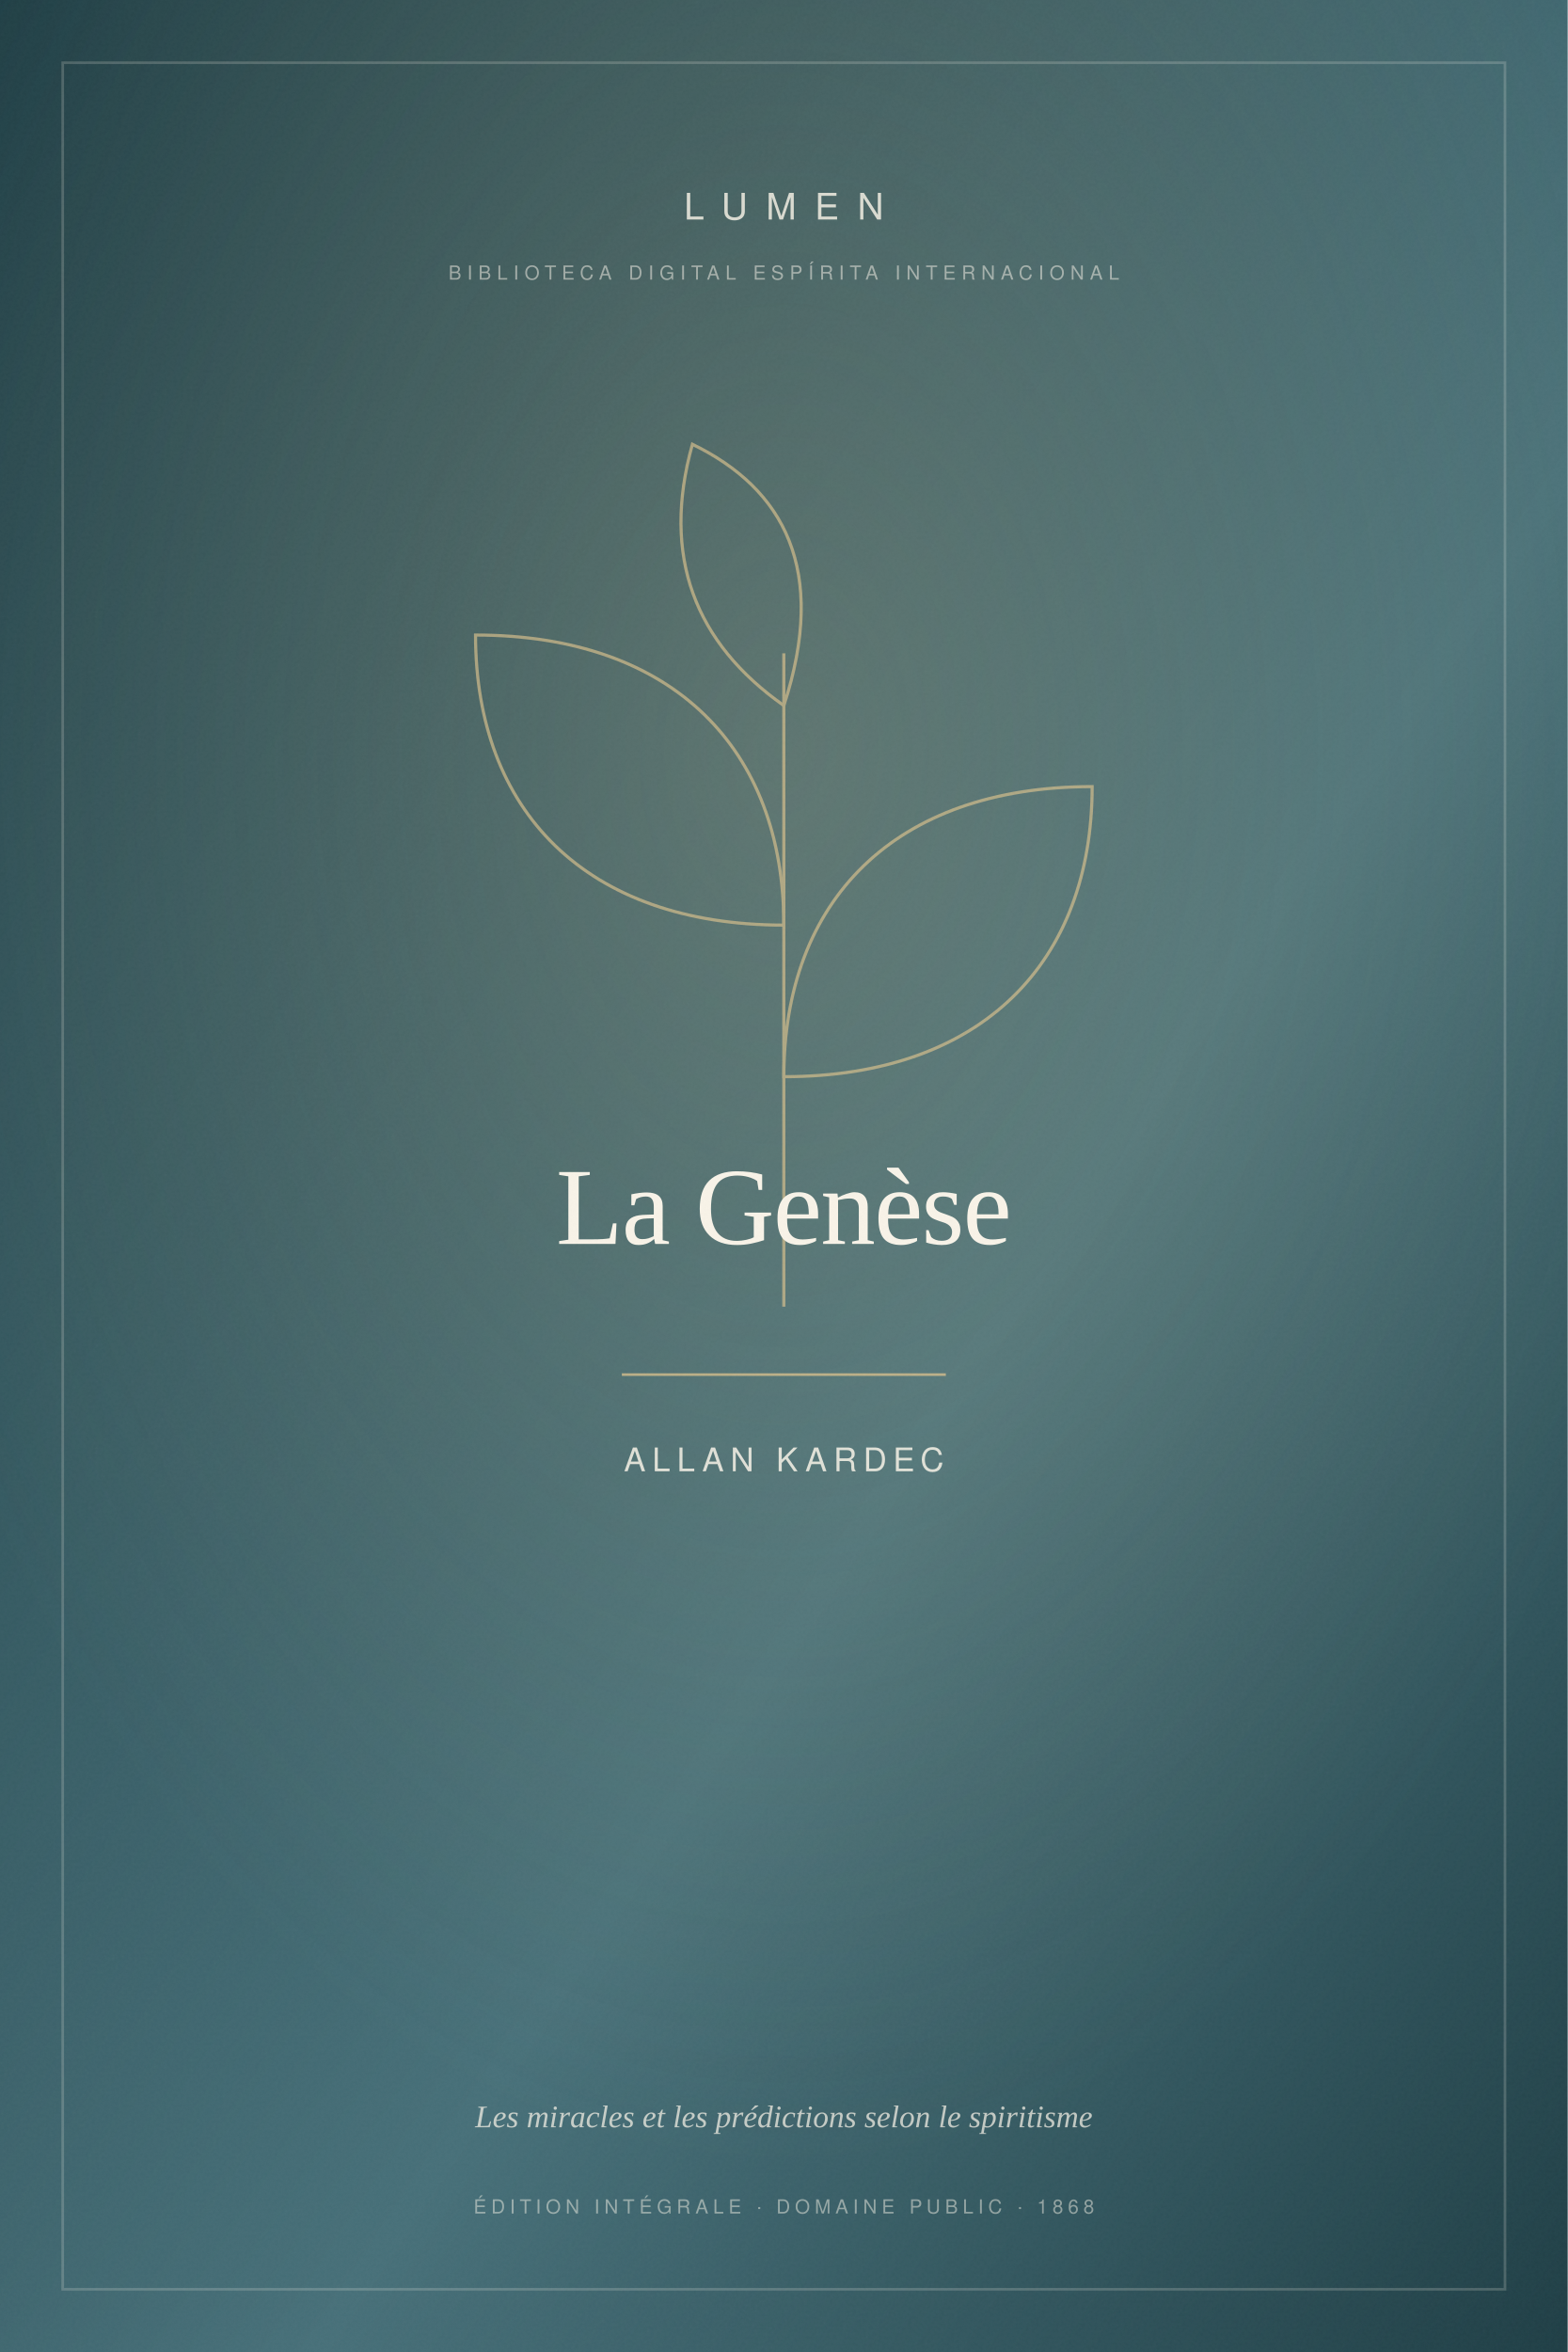
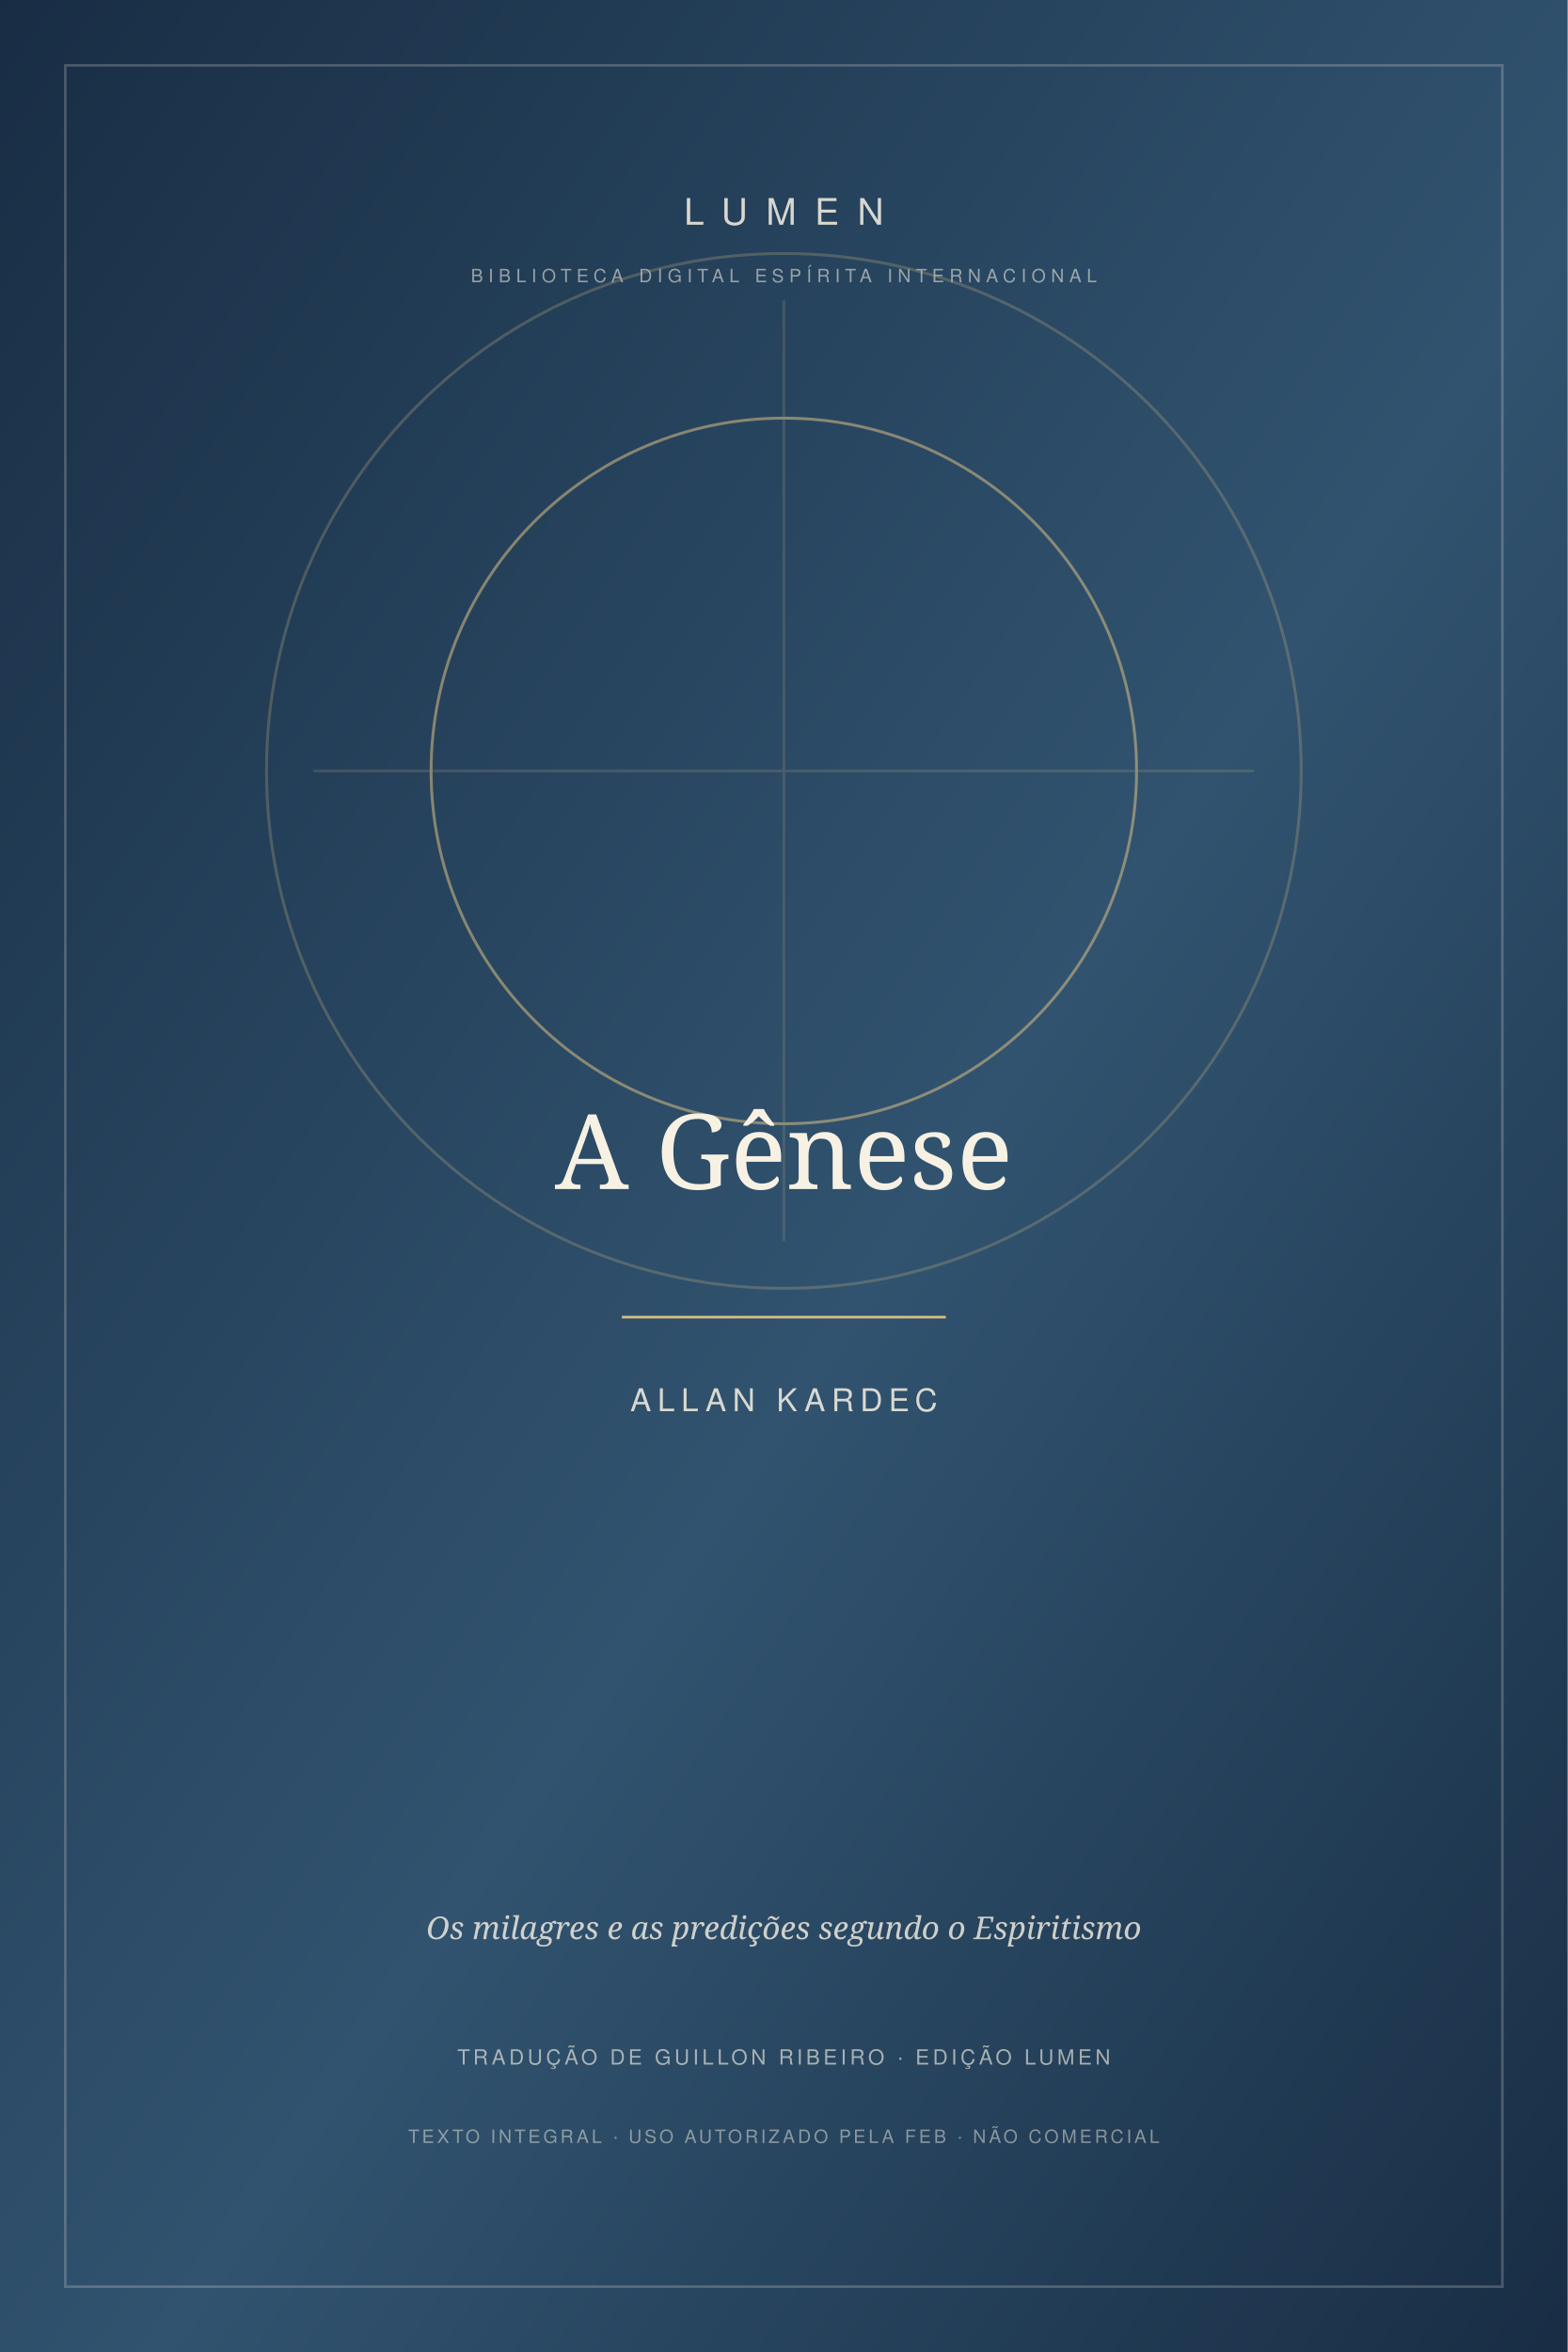
- <svg xmlns="http://www.w3.org/2000/svg" width="600" height="900" viewBox="0 0 600 900" role="img" aria-label="Capa de La Genèse">
+ <svg xmlns="http://www.w3.org/2000/svg" width="600" height="900" viewBox="0 0 600 900" role="img" aria-label="Capa de A Gênese">
  <defs>
    <linearGradient id="bg" x1="0" y1="0" x2="1" y2="1">
-       <stop offset="0" stop-color="#1f3e45" />
-       <stop offset=".6" stop-color="#477079" />
-       <stop offset="1" stop-color="#1f3e45" />
+       <stop offset="0" stop-color="#182d44" />
+       <stop offset=".55" stop-color="#31536f" />
+       <stop offset="1" stop-color="#182d44" />
    </linearGradient>
-     <radialGradient id="glow" cx=".5" cy=".32" r=".6">
-       <stop offset="0" stop-color="#ddc38e" stop-opacity=".22" />
-       <stop offset="1" stop-color="#ddc38e" stop-opacity="0" />
-     </radialGradient>
-     <filter id="grain">
-       <feTurbulence type="fractalNoise" baseFrequency=".8" numOctaves="3" stitchTiles="stitch" result="noise" />
-       <feColorMatrix in="noise" type="saturate" values="0" />
-       <feComponentTransfer>
-         <feFuncA type="linear" slope=".045" />
-       </feComponentTransfer>
-     </filter>
  </defs>
  <rect width="600" height="900" fill="url(#bg)" />
-   <rect width="600" height="900" fill="url(#glow)" />
-   <rect x="24" y="24" width="552" height="852" fill="none" stroke="#f8f3e8" stroke-opacity=".2" />
-   <text x="300" y="84" text-anchor="middle" font-family="Helvetica, Arial, sans-serif" font-size="14" letter-spacing="7" fill="#f8f3e8" fill-opacity=".82">LUMEN</text>
-   <text x="300" y="107" text-anchor="middle" font-family="Helvetica, Arial, sans-serif" font-size="7.4" letter-spacing="2.2" fill="#f8f3e8" fill-opacity=".52">BIBLIOTECA DIGITAL ESPÍRITA INTERNACIONAL</text>
-   <g fill="none" stroke="#ddc38e" stroke-width="1.2" opacity=".65">
-     <path d="M300 500V250" />
-     <path d="M300 354c-76 0-118-44-118-111 76 0 118 44 118 111z" />
-     <path d="M300 412c76 0 118-44 118-111-76 0-118 44-118 111z" />
-     <path d="M300 270c-34-24-47-57-35-100 35 17 52 48 35 100z" />
+   <rect x="25" y="25" width="550" height="850" fill="none" stroke="#f7f1e3" stroke-opacity=".22" />
+   <text x="300" y="86" text-anchor="middle" font-family="Helvetica, Arial, sans-serif" font-size="14" letter-spacing="7" fill="#f7f1e3" fill-opacity=".85">LUMEN</text>
+   <text x="300" y="108" text-anchor="middle" font-family="Helvetica, Arial, sans-serif" font-size="7" letter-spacing="2" fill="#f7f1e3" fill-opacity=".55">BIBLIOTECA DIGITAL ESPÍRITA INTERNACIONAL</text>
+   <g fill="none" stroke="#d8bd83" stroke-width="1.1" opacity=".55">
+     <circle cx="300" cy="295" r="135" />
+     <circle cx="300" cy="295" r="198" opacity=".45" />
+     <path d="M120 295h360M300 115v360" opacity=".3" />
  </g>
-   <text x="300" y="476" text-anchor="middle" font-family="Georgia, 'Times New Roman', serif" font-size="42" letter-spacing="-.5" fill="#f8f3e8">La Genèse</text>
-   <line x1="238" y1="526" x2="362" y2="526" stroke="#ddc38e" stroke-opacity=".75" />
-   <text x="300" y="563" text-anchor="middle" font-family="Helvetica, Arial, sans-serif" font-size="12.5" letter-spacing="2.5" fill="#f8f3e8" fill-opacity=".85">ALLAN KARDEC</text>
-   <text x="300" y="814" text-anchor="middle" font-family="Georgia, 'Times New Roman', serif" font-size="12" font-style="italic" fill="#f8f3e8" fill-opacity=".72">Les miracles et les prédictions selon le spiritisme</text>
-   <text x="300" y="847" text-anchor="middle" font-family="Helvetica, Arial, sans-serif" font-size="7.4" letter-spacing="1.8" fill="#f8f3e8" fill-opacity=".48">ÉDITION INTÉGRALE · DOMAINE PUBLIC · 1868</text>
-   <rect width="600" height="900" filter="url(#grain)" opacity=".7" />
+   <text x="300" y="455" text-anchor="middle" font-family="Georgia, serif" font-size="40" fill="#f7f1e3">A Gênese</text>
+   <line x1="238" y1="504" x2="362" y2="504" stroke="#d8bd83" />
+   <text x="300" y="540" text-anchor="middle" font-family="Helvetica, Arial, sans-serif" font-size="12" letter-spacing="2.4" fill="#f7f1e3" fill-opacity=".85">ALLAN KARDEC</text>
+   <text x="300" y="742" text-anchor="middle" font-family="Georgia, serif" font-size="12" font-style="italic" fill="#f7f1e3" fill-opacity=".8">Os milagres e as predições segundo o Espiritismo</text>
+   <text x="300" y="790" text-anchor="middle" font-family="Helvetica, Arial, sans-serif" font-size="8" letter-spacing="1.3" fill="#f7f1e3" fill-opacity=".62">TRADUÇÃO DE GUILLON RIBEIRO · EDIÇÃO LUMEN</text>
+   <text x="300" y="820" text-anchor="middle" font-family="Helvetica, Arial, sans-serif" font-size="7" letter-spacing="1.1" fill="#f7f1e3" fill-opacity=".48">TEXTO INTEGRAL · USO AUTORIZADO PELA FEB · NÃO COMERCIAL</text>
</svg>
